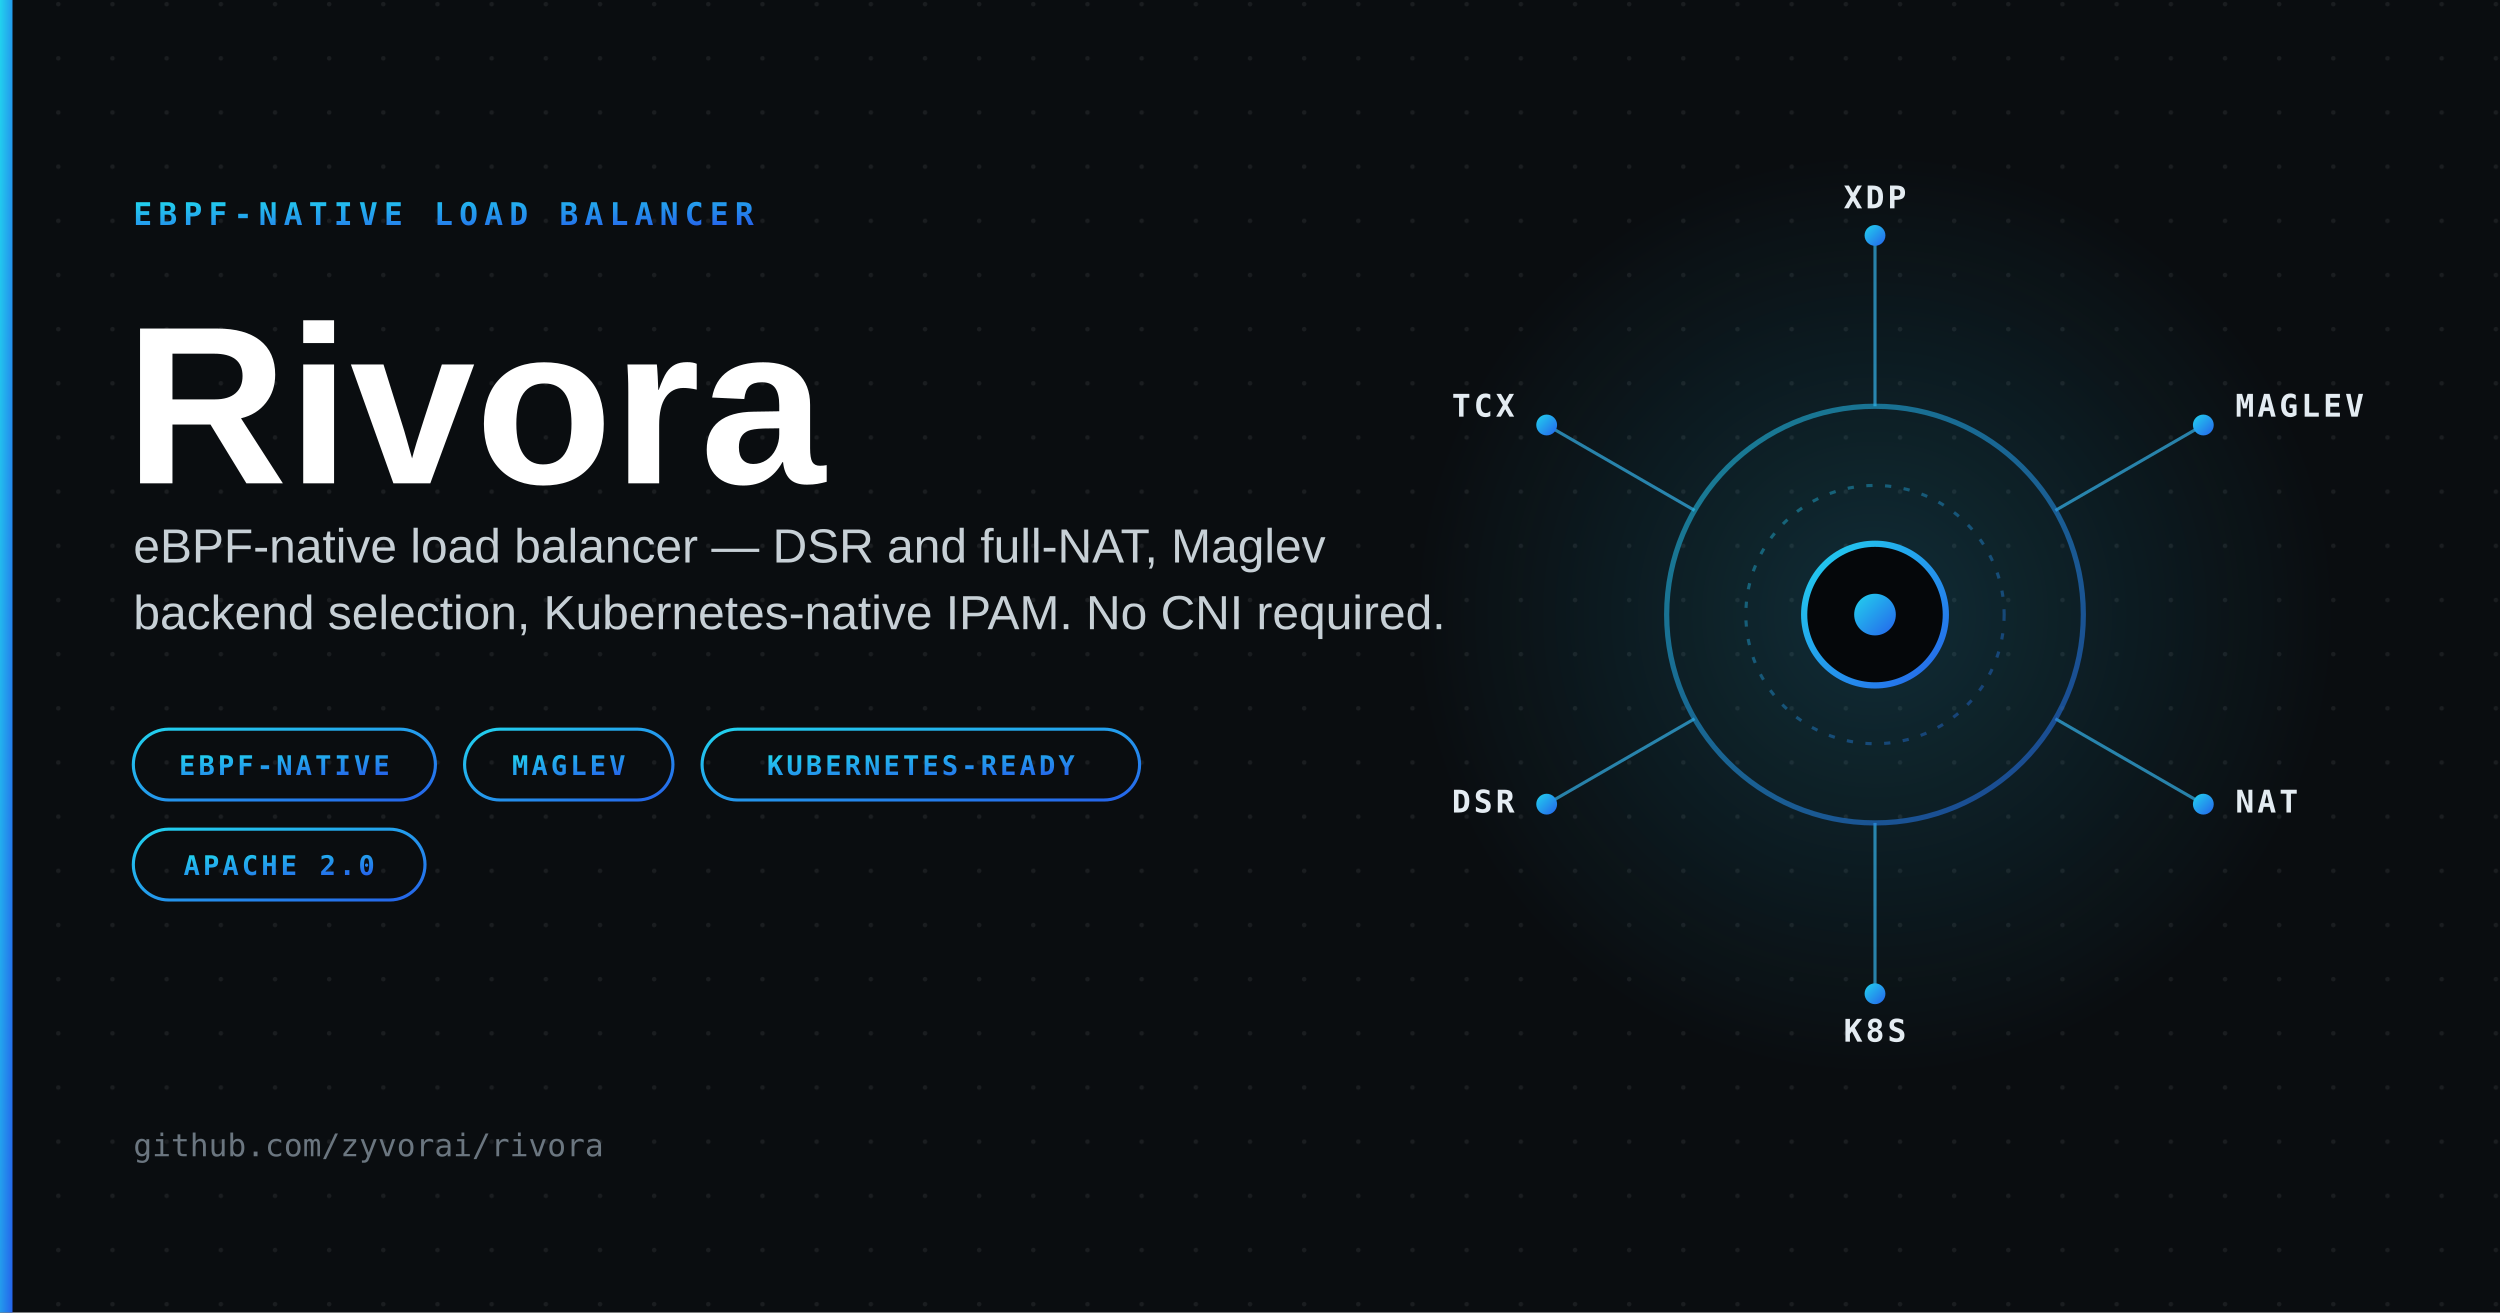
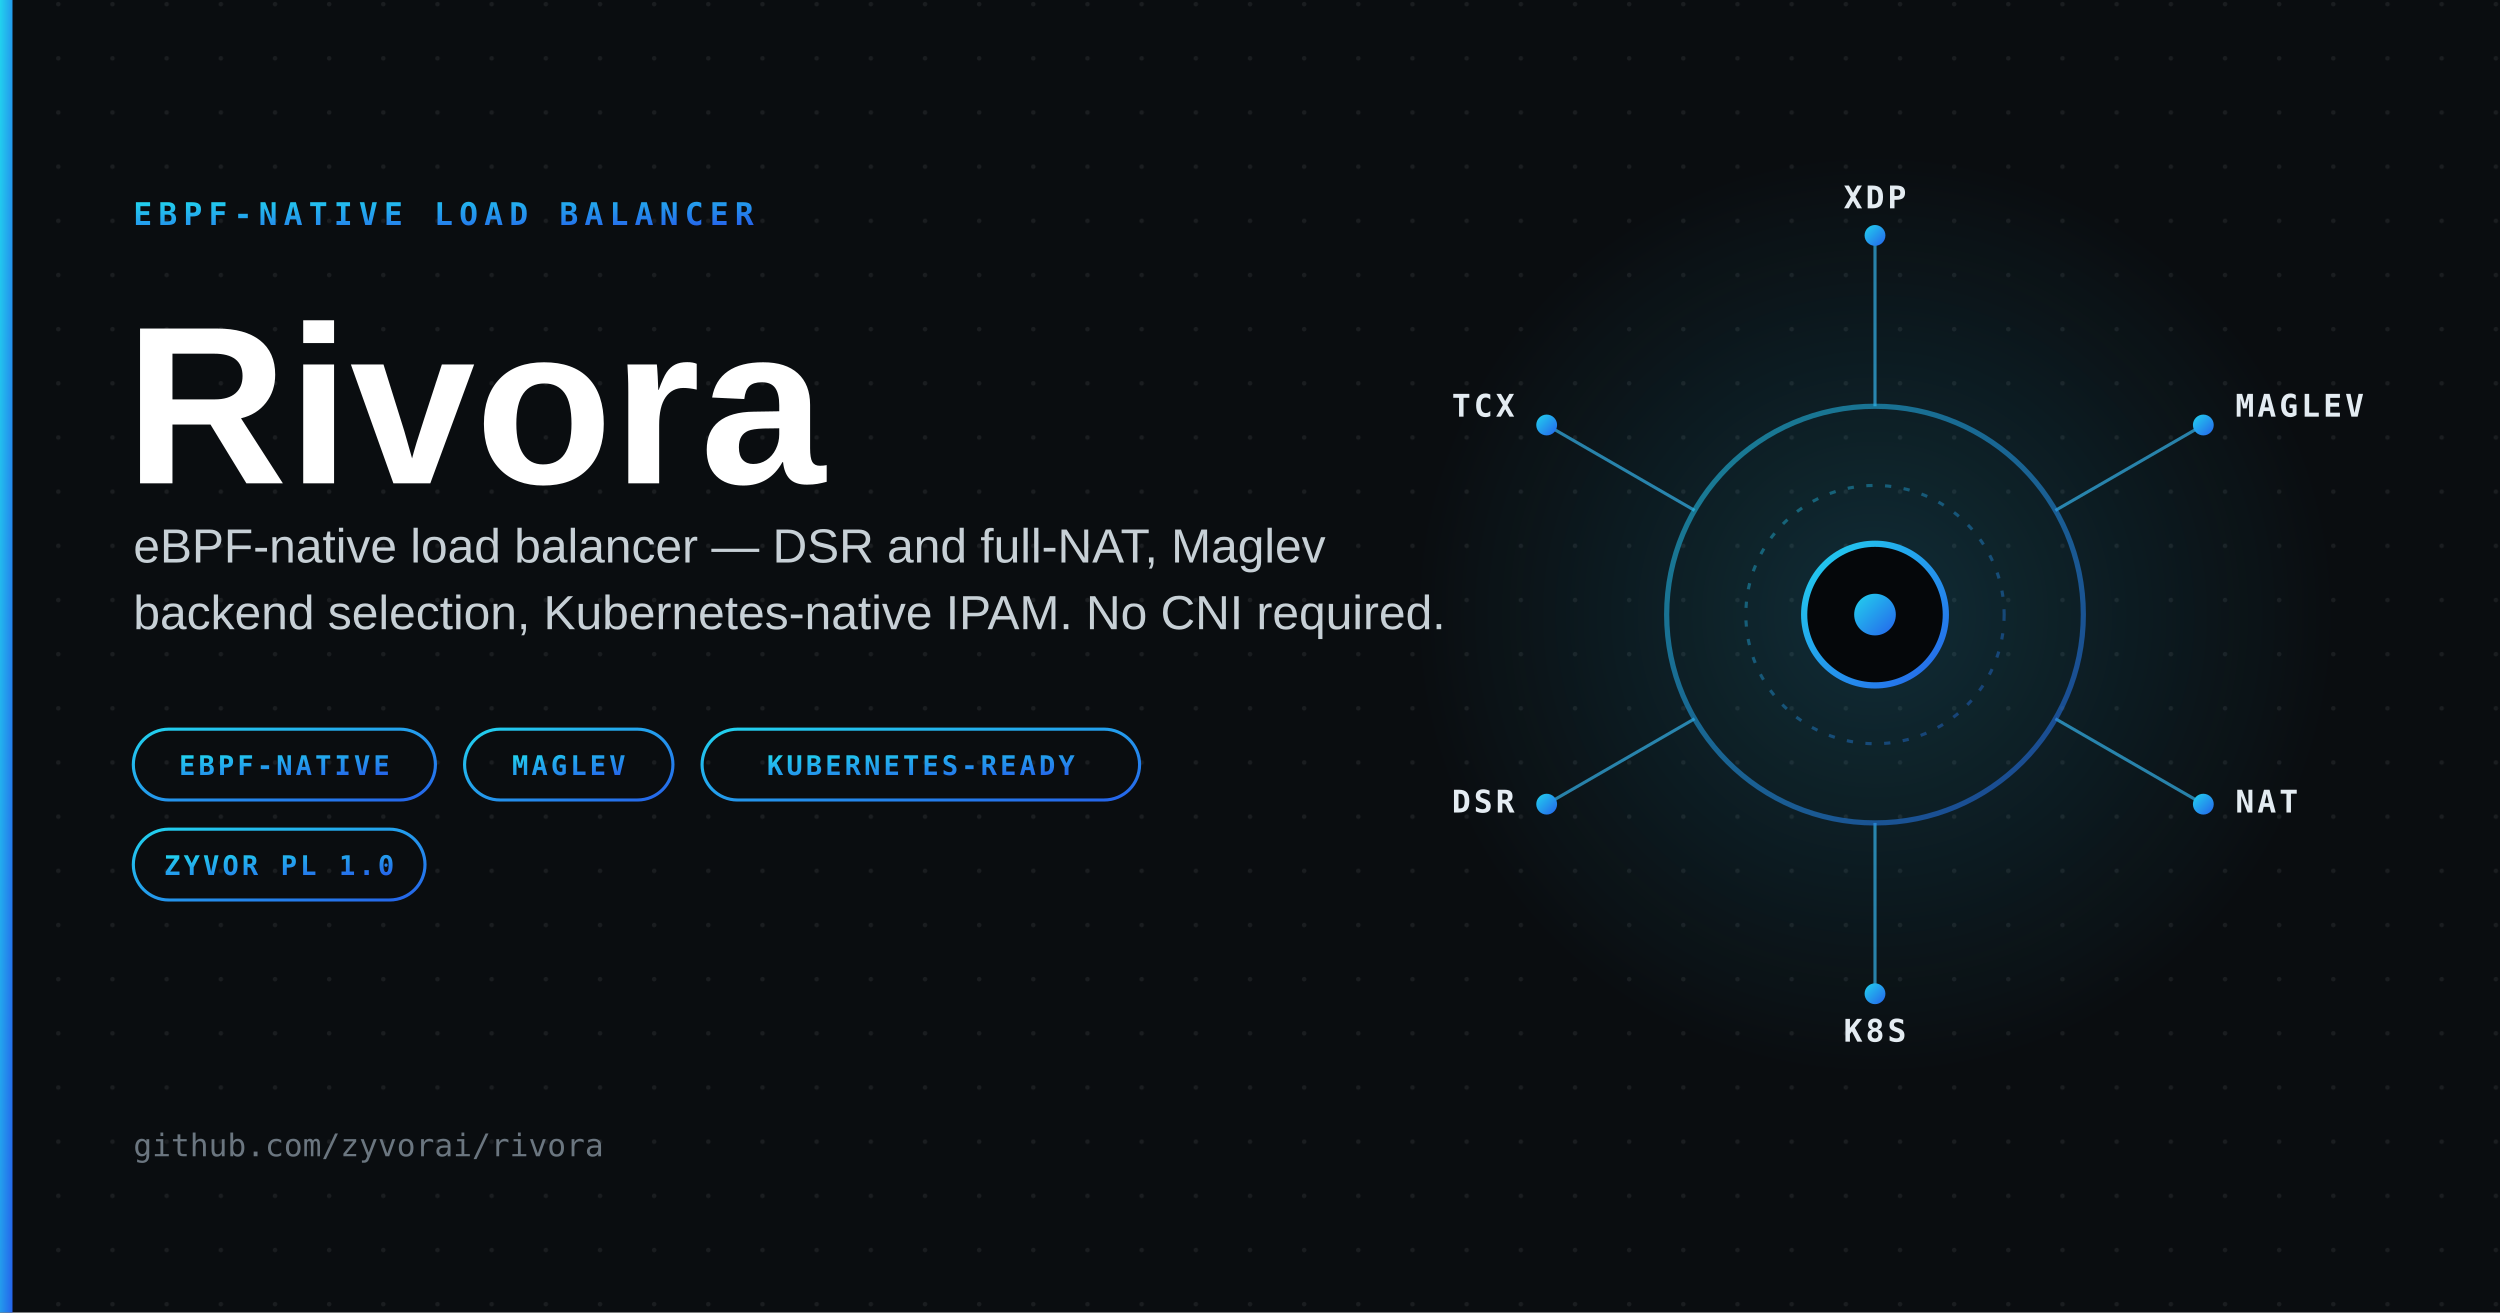
<svg xmlns="http://www.w3.org/2000/svg" width="1200" height="630" viewBox="0 0 1200 630" role="img" aria-label="Rivora — eBPF-native load balancer">
  <defs>
    <linearGradient id="accent" x1="0" y1="0" x2="1" y2="1">
      <stop offset="0" stop-color="#22d3ee" />
      <stop offset="1" stop-color="#2563eb" />
    </linearGradient>
    <radialGradient id="glow" cx="0.5" cy="0.5" r="0.5">
      <stop offset="0" stop-color="#2dd4ff" stop-opacity="0.16" />
      <stop offset="1" stop-color="#2dd4ff" stop-opacity="0" />
    </radialGradient>
    <pattern id="dots" width="26" height="26" patternUnits="userSpaceOnUse">
      <circle cx="2" cy="2" r="1.1" fill="#ffffff" opacity="0.07" />
    </pattern>
  </defs>
  <rect width="1200" height="630" fill="#0a0d10" />
  <rect width="1200" height="630" fill="url(#dots)" />
  <rect x="0" y="0" width="6" height="630" fill="url(#accent)" />
  <text x="64" y="108" font-family="Consolas, Menlo, Monaco, monospace" font-size="15" font-weight="700" letter-spacing="3" fill="url(#accent)">EBPF-NATIVE LOAD BALANCER</text>
  <text x="60" y="232" font-family="Arial, Helvetica, sans-serif" font-size="108" font-weight="800" fill="#ffffff">Rivora</text>
  <text x="64" y="270" font-family="Arial, Helvetica, sans-serif" font-size="23" fill="#c7d0d6">eBPF-native load balancer — DSR and full-NAT, Maglev</text>
  <text x="64" y="302" font-family="Arial, Helvetica, sans-serif" font-size="23" fill="#c7d0d6">backend selection, Kubernetes-native IPAM. No CNI required.</text>
  <g font-family="Consolas, Menlo, Monaco, monospace" font-size="13" font-weight="700" letter-spacing="1.5" fill="url(#accent)">
    <rect x="64" y="350" width="145" height="34" rx="17" fill="none" stroke="url(#accent)" stroke-width="1.5" />
    <text x="136.5" y="372" text-anchor="middle">EBPF-NATIVE</text>
    <rect x="223" y="350" width="100" height="34" rx="17" fill="none" stroke="url(#accent)" stroke-width="1.5" />
    <text x="273" y="372" text-anchor="middle">MAGLEV</text>
    <rect x="337" y="350" width="210" height="34" rx="17" fill="none" stroke="url(#accent)" stroke-width="1.5" />
    <text x="442" y="372" text-anchor="middle">KUBERNETES-READY</text>
    <rect x="64" y="398" width="140" height="34" rx="17" fill="none" stroke="url(#accent)" stroke-width="1.5" />
-     <text x="134" y="420" text-anchor="middle">APACHE 2.0</text>
+     <text x="134" y="420" text-anchor="middle">ZYVOR PL 1.0</text>
  </g>
  <text x="64" y="555" font-family="Consolas, Menlo, Monaco, monospace" font-size="15" fill="#6b7680">github.com/zyvorai/rivora</text>
  <circle cx="900" cy="295" r="220" fill="url(#glow)" />
  <g stroke="#38bdf8" stroke-width="1.5" opacity="0.65">
    <line x1="900" y1="195" x2="900" y2="113" />
    <line x1="986.6" y1="245" x2="1057.6" y2="204" />
    <line x1="986.6" y1="345" x2="1057.6" y2="386" />
    <line x1="900" y1="395" x2="900" y2="477" />
    <line x1="813.4" y1="345" x2="742.4" y2="386" />
    <line x1="813.4" y1="245" x2="742.4" y2="204" />
  </g>
  <g fill="url(#accent)">
    <circle cx="900" cy="113" r="5" />
    <circle cx="1057.6" cy="204" r="5" />
    <circle cx="1057.6" cy="386" r="5" />
    <circle cx="900" cy="477" r="5" />
    <circle cx="742.4" cy="386" r="5" />
    <circle cx="742.4" cy="204" r="5" />
  </g>
  <circle cx="900" cy="295" r="100" fill="none" stroke="url(#accent)" stroke-width="2.5" opacity="0.55" />
  <circle cx="900" cy="295" r="62" fill="none" stroke="url(#accent)" stroke-width="1.5" stroke-dasharray="3 6" opacity="0.4" />
  <circle cx="900" cy="295" r="34" fill="#05070a" stroke="url(#accent)" stroke-width="3" />
  <circle cx="900" cy="295" r="10" fill="url(#accent)" />
  <g font-family="Consolas, Menlo, Monaco, monospace" font-size="15" font-weight="700" letter-spacing="1.5" fill="#e4ecf2">
    <text x="900" y="100" text-anchor="middle">XDP</text>
    <text x="1073" y="200" text-anchor="start">MAGLEV</text>
    <text x="1073" y="390" text-anchor="start">NAT</text>
    <text x="900" y="500" text-anchor="middle">K8S</text>
    <text x="727" y="390" text-anchor="end">DSR</text>
    <text x="727" y="200" text-anchor="end">TCX</text>
  </g>
</svg>
